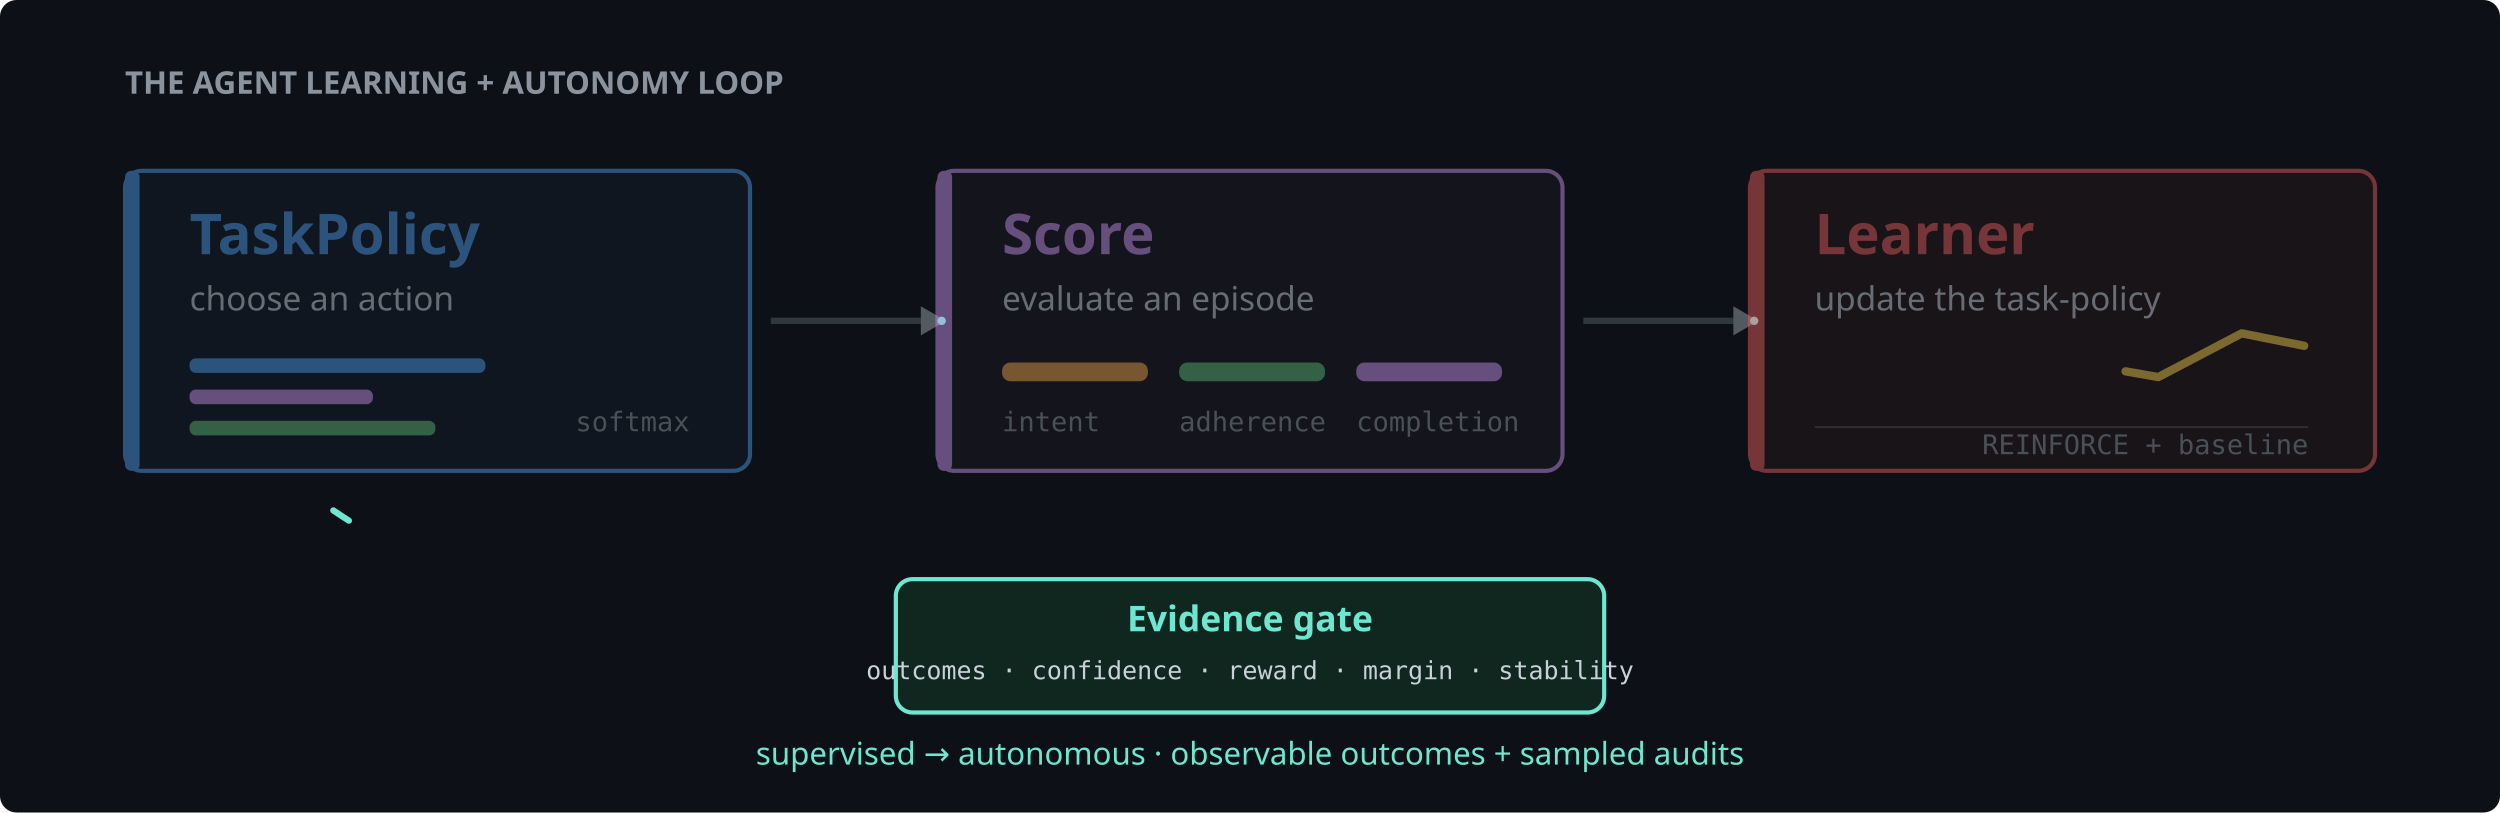
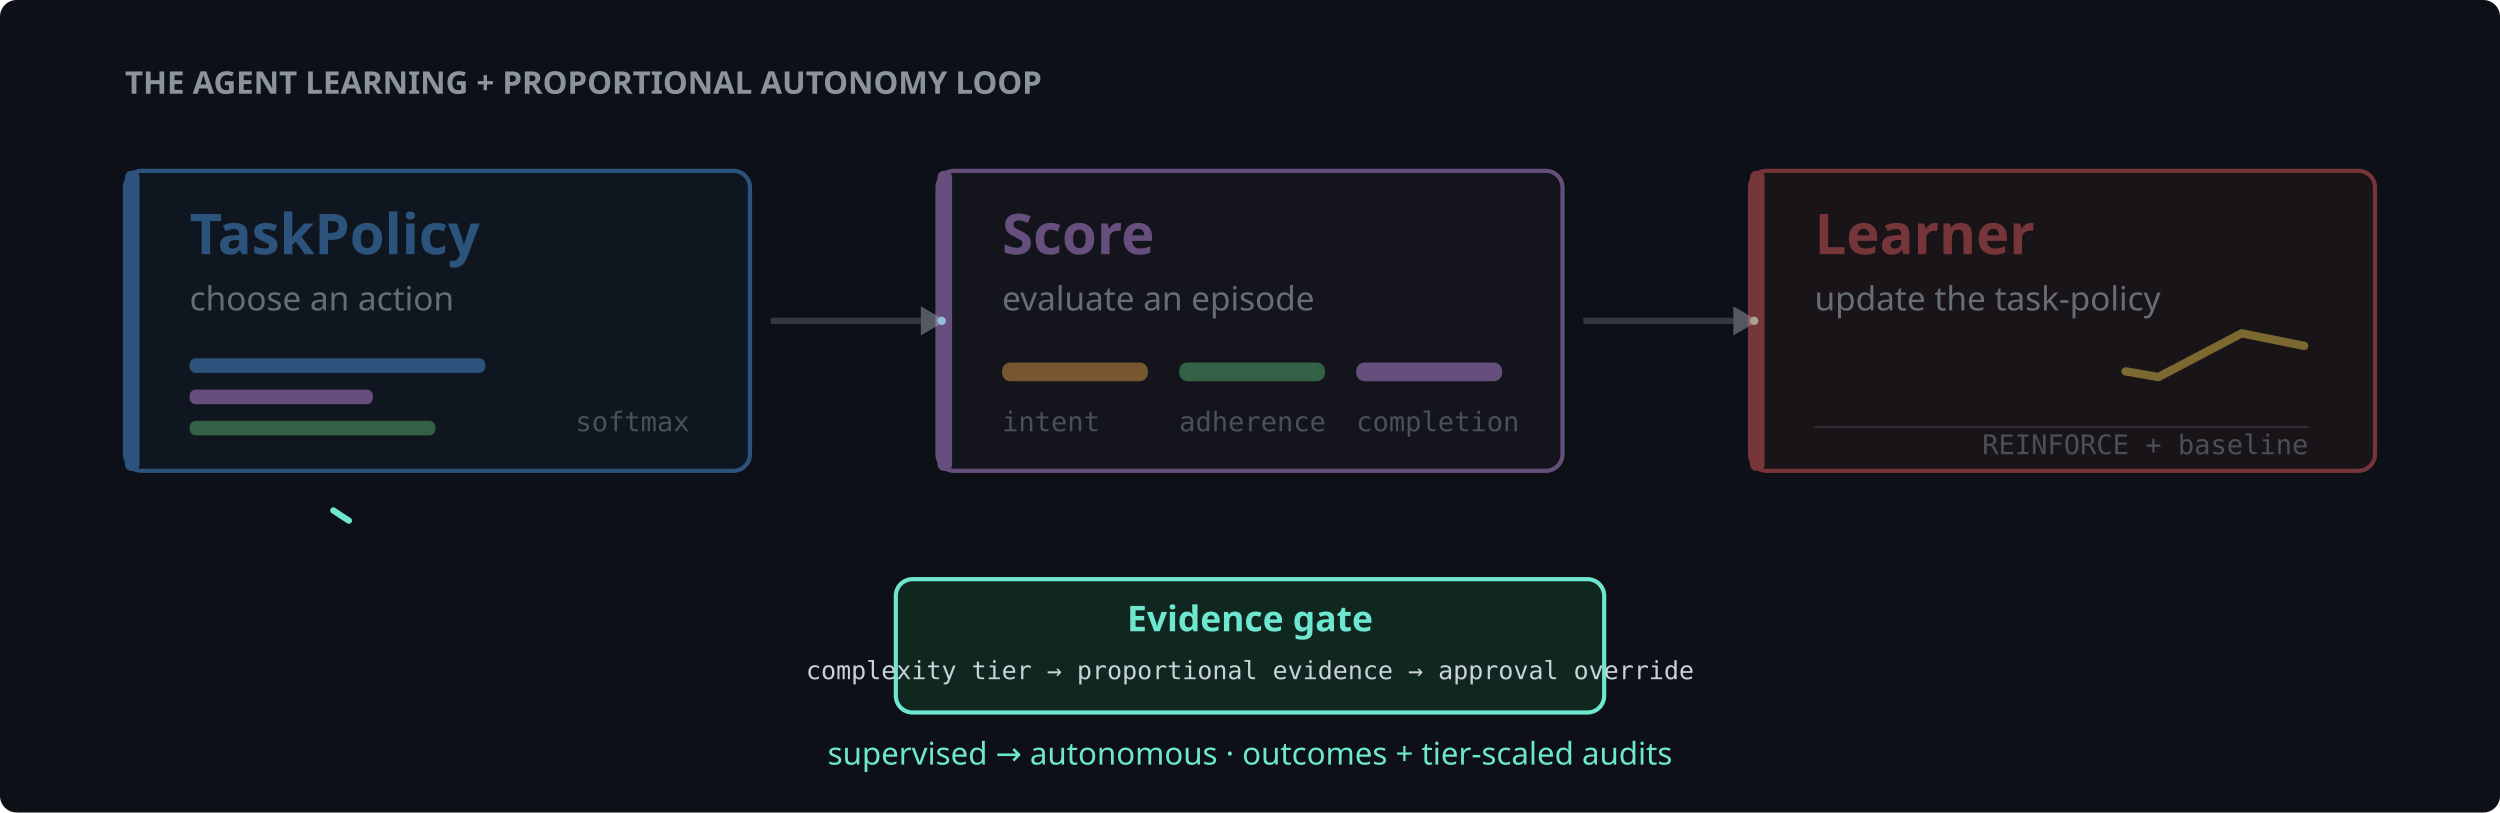
<svg xmlns="http://www.w3.org/2000/svg" viewBox="0 0 1200 390" role="img" aria-labelledby="title description">
  <style>
    .stage {
      opacity: 0.48;
      transform-box: fill-box;
      transform-origin: center;
    }
    .policy-stage { animation: policy-stage 3s ease-in-out infinite; }
    .score-stage { animation: score-stage 3s ease-in-out infinite; }
    .learner-stage { animation: learner-stage 3s ease-in-out infinite; }
    .flow {
      fill: none;
      stroke-linecap: round;
      stroke-width: 4;
      stroke-dasharray: 82;
      stroke-dashoffset: 82;
    }
    .flow-one { animation: flow-one 3s ease-in-out infinite; }
    .flow-two { animation: flow-two 3s ease-in-out infinite; }
    .feedback {
      fill: none;
      stroke: #6ee7d0;
      stroke-linecap: round;
      stroke-width: 3;
      stroke-dasharray: 900;
      stroke-dashoffset: 900;
      animation: feedback 3s ease-in-out infinite;
    }
    .feedback-label { animation: feedback-label 3s ease-in-out infinite; }
    .feedback-arrow { opacity: 0; animation: feedback-arrow 3s ease-in-out infinite; }
    .policy-bars rect { animation: policy-bars 3s ease-in-out infinite; transform-box: fill-box; transform-origin: left; }
    .score-bars rect { animation: score-bars 3s ease-in-out infinite; transform-box: fill-box; transform-origin: left; }
    .chart-line { animation: chart-line 3s ease-in-out infinite; stroke-dasharray: 150; stroke-dashoffset: 150; }
    .gate-stage { animation: gate-stage 3s ease-in-out infinite; transform-box: fill-box; transform-origin: center; }

    @keyframes policy-stage {
      0%, 22% { opacity: 1; transform: translateY(-5px); }
      32%, 100% { opacity: 0.48; transform: translateY(0); }
    }
    @keyframes score-stage {
      0%, 27% { opacity: 0.48; transform: translateY(0); }
      34%, 56% { opacity: 1; transform: translateY(-5px); }
      66%, 100% { opacity: 0.48; transform: translateY(0); }
    }
    @keyframes learner-stage {
      0%, 61% { opacity: 0.48; transform: translateY(0); }
      68%, 88% { opacity: 1; transform: translateY(-5px); }
      98%, 100% { opacity: 0.48; transform: translateY(0); }
    }
    @keyframes flow-one {
      0%, 20% { opacity: 0; stroke-dashoffset: 82; }
      31% { opacity: 1; stroke-dashoffset: 0; }
      32%, 100% { opacity: 0.3; stroke-dashoffset: 0; }
    }
    @keyframes flow-two {
      0%, 54% { opacity: 0; stroke-dashoffset: 82; }
      65% { opacity: 1; stroke-dashoffset: 0; }
      66%, 100% { opacity: 0.3; stroke-dashoffset: 0; }
    }
    @keyframes feedback {
      0%, 84% { opacity: 0; stroke-dashoffset: 900; }
      98% { opacity: 0.9; stroke-dashoffset: 0; }
      100% { opacity: 0; stroke-dashoffset: 0; }
    }
    @keyframes feedback-label {
      0%, 86% { opacity: 0.28; }
      95% { opacity: 1; }
      100% { opacity: 0.28; }
    }
    @keyframes feedback-arrow {
      0%, 94% { opacity: 0; }
      98% { opacity: 0.8; }
      100% { opacity: 0; }
    }
    @keyframes policy-bars {
      0% { transform: scaleX(0.25); }
      18%, 100% { transform: scaleX(1); }
    }
    @keyframes score-bars {
      0%, 34% { transform: scaleX(0.2); }
      53%, 100% { transform: scaleX(1); }
    }
    @keyframes chart-line {
      0%, 68% { stroke-dashoffset: 150; }
      87%, 100% { stroke-dashoffset: 0; }
    }
    @keyframes gate-stage {
      0%, 76% { opacity: 0.4; transform: translateY(0); }
      86%, 98% { opacity: 1; transform: translateY(-3px); }
      100% { opacity: 0.4; transform: translateY(0); }
    }
    @media (prefers-reduced-motion: reduce) {
      .stage, .flow, .feedback, .feedback-label, .feedback-arrow, .policy-bars rect, .score-bars rect, .chart-line, .gate-stage {
        animation: none;
      }
      .stage { opacity: 1; }
      .flow, .feedback, .chart-line { opacity: 1; stroke-dashoffset: 0; }
      .feedback-arrow { opacity: 0.8; }
    }
  </style>
  <defs>
    <marker id="feedback-arrowhead" viewBox="0 0 18 16" refX="14" refY="8" markerWidth="18" markerHeight="16" markerUnits="userSpaceOnUse" orient="auto">
      <path class="feedback-arrow" d="M 0 0 L 18 8 L 0 16 Z" fill="#6ee7d0" />
    </marker>
  </defs>
  <rect width="1200" height="390" rx="8" fill="#0d1117" />
-   <text x="60" y="45" fill="#8b949e" font-family="Segoe UI, sans-serif" font-size="15" font-weight="600">THE AGENT LEARNING + AUTONOMY LOOP</text>
+   <text x="60" y="45" fill="#8b949e" font-family="Segoe UI, sans-serif" font-size="15" font-weight="600">THE AGENT LEARNING + PROPORTIONAL AUTONOMY LOOP</text>
  <line x1="370" y1="154" x2="442" y2="154" stroke="#8b949e" stroke-width="3" opacity="0.3" />
  <path d="M 442 147 L 454 154 L 442 161 Z" fill="#8b949e" opacity="0.55" />
  <line class="flow flow-one" x1="370" y1="154" x2="452" y2="154" stroke="#6ee7d0" />
  <line x1="760" y1="154" x2="832" y2="154" stroke="#8b949e" stroke-width="3" opacity="0.3" />
  <path d="M 832 147 L 844 154 L 832 161 Z" fill="#8b949e" opacity="0.55" />
  <line class="flow flow-two" x1="760" y1="154" x2="842" y2="154" stroke="#6ee7d0" />
  <g class="stage policy-stage">
    <rect x="60" y="82" width="300" height="144" rx="8" fill="#121b27" stroke="#4c9be8" stroke-width="2" />
    <rect x="60" y="82" width="7" height="144" rx="3" fill="#4c9be8" />
    <text x="91" y="122" fill="#4c9be8" font-family="Segoe UI, sans-serif" font-size="27" font-weight="700">TaskPolicy</text>
    <text x="91" y="149" fill="#c9d1d9" font-family="Segoe UI, sans-serif" font-size="16">choose an action</text>
    <g class="policy-bars">
      <rect x="91" y="172" width="142" height="7" rx="3" fill="#4c9be8" />
      <rect x="91" y="187" width="88" height="7" rx="3" fill="#c792ea" />
      <rect x="91" y="202" width="118" height="7" rx="3" fill="#5fb878" />
    </g>
    <text x="331" y="207" fill="#8b949e" font-family="Consolas, monospace" font-size="13" text-anchor="end">softmax</text>
  </g>
  <g class="stage score-stage">
    <rect x="450" y="82" width="300" height="144" rx="8" fill="#1b1722" stroke="#c792ea" stroke-width="2" />
    <rect x="450" y="82" width="7" height="144" rx="3" fill="#c792ea" />
    <text x="481" y="122" fill="#c792ea" font-family="Segoe UI, sans-serif" font-size="27" font-weight="700">Score</text>
    <text x="481" y="149" fill="#c9d1d9" font-family="Segoe UI, sans-serif" font-size="16">evaluate an episode</text>
    <g class="score-bars">
      <rect x="481" y="174" width="70" height="9" rx="4" fill="#e8a24c" />
      <rect x="566" y="174" width="70" height="9" rx="4" fill="#5fb878" />
      <rect x="651" y="174" width="70" height="9" rx="4" fill="#c792ea" />
    </g>
    <text x="481" y="207" fill="#8b949e" font-family="Consolas, monospace" font-size="13">intent</text>
    <text x="566" y="207" fill="#8b949e" font-family="Consolas, monospace" font-size="13">adherence</text>
    <text x="651" y="207" fill="#8b949e" font-family="Consolas, monospace" font-size="13">completion</text>
  </g>
  <g class="stage learner-stage">
    <rect x="840" y="82" width="300" height="144" rx="8" fill="#251719" stroke="#e85c5c" stroke-width="2" />
    <rect x="840" y="82" width="7" height="144" rx="3" fill="#e85c5c" />
    <text x="871" y="122" fill="#e85c5c" font-family="Segoe UI, sans-serif" font-size="27" font-weight="700">Learner</text>
    <text x="871" y="149" fill="#c9d1d9" font-family="Segoe UI, sans-serif" font-size="16">update the task-policy</text>
    <line x1="871" y1="205" x2="1108" y2="205" stroke="#8b949e" stroke-width="1" opacity="0.4" />
    <path class="chart-line" d="M 876 196 L 916 190 L 956 194 L 996 174 L 1036 181 L 1076 160 L 1106 166" fill="none" stroke="#f2c94c" stroke-width="4" stroke-linecap="round" stroke-linejoin="round" />
    <text x="1108" y="218" fill="#8b949e" font-family="Consolas, monospace" font-size="13" text-anchor="end">REINFORCE + baseline</text>
  </g>
  <path class="feedback" d="M 1040 245 C 865 365, 335 365, 160 245" marker-end="url(#feedback-arrowhead)" />
  <g class="gate-stage">
    <rect x="430" y="278" width="340" height="64" rx="8" fill="#10271f" stroke="#6ee7d0" stroke-width="2" />
    <text x="600" y="303" fill="#6ee7d0" font-family="Segoe UI, sans-serif" font-size="17" font-weight="700" text-anchor="middle">Evidence gate</text>
-     <text x="600" y="326" fill="#c9d1d9" font-family="Consolas, monospace" font-size="12" text-anchor="middle">outcomes · confidence · reward · margin · stability</text>
+     <text x="600" y="326" fill="#c9d1d9" font-family="Consolas, monospace" font-size="12" text-anchor="middle">complexity tier → proportional evidence → approval override</text>
  </g>
-   <text class="feedback-label" x="600" y="367" fill="#6ee7d0" font-family="Segoe UI, sans-serif" font-size="15" text-anchor="middle">supervised → autonomous · observable outcomes + sampled audits</text>
+   <text class="feedback-label" x="600" y="367" fill="#6ee7d0" font-family="Segoe UI, sans-serif" font-size="15" text-anchor="middle">supervised → autonomous · outcomes + tier-scaled audits</text>
</svg>
